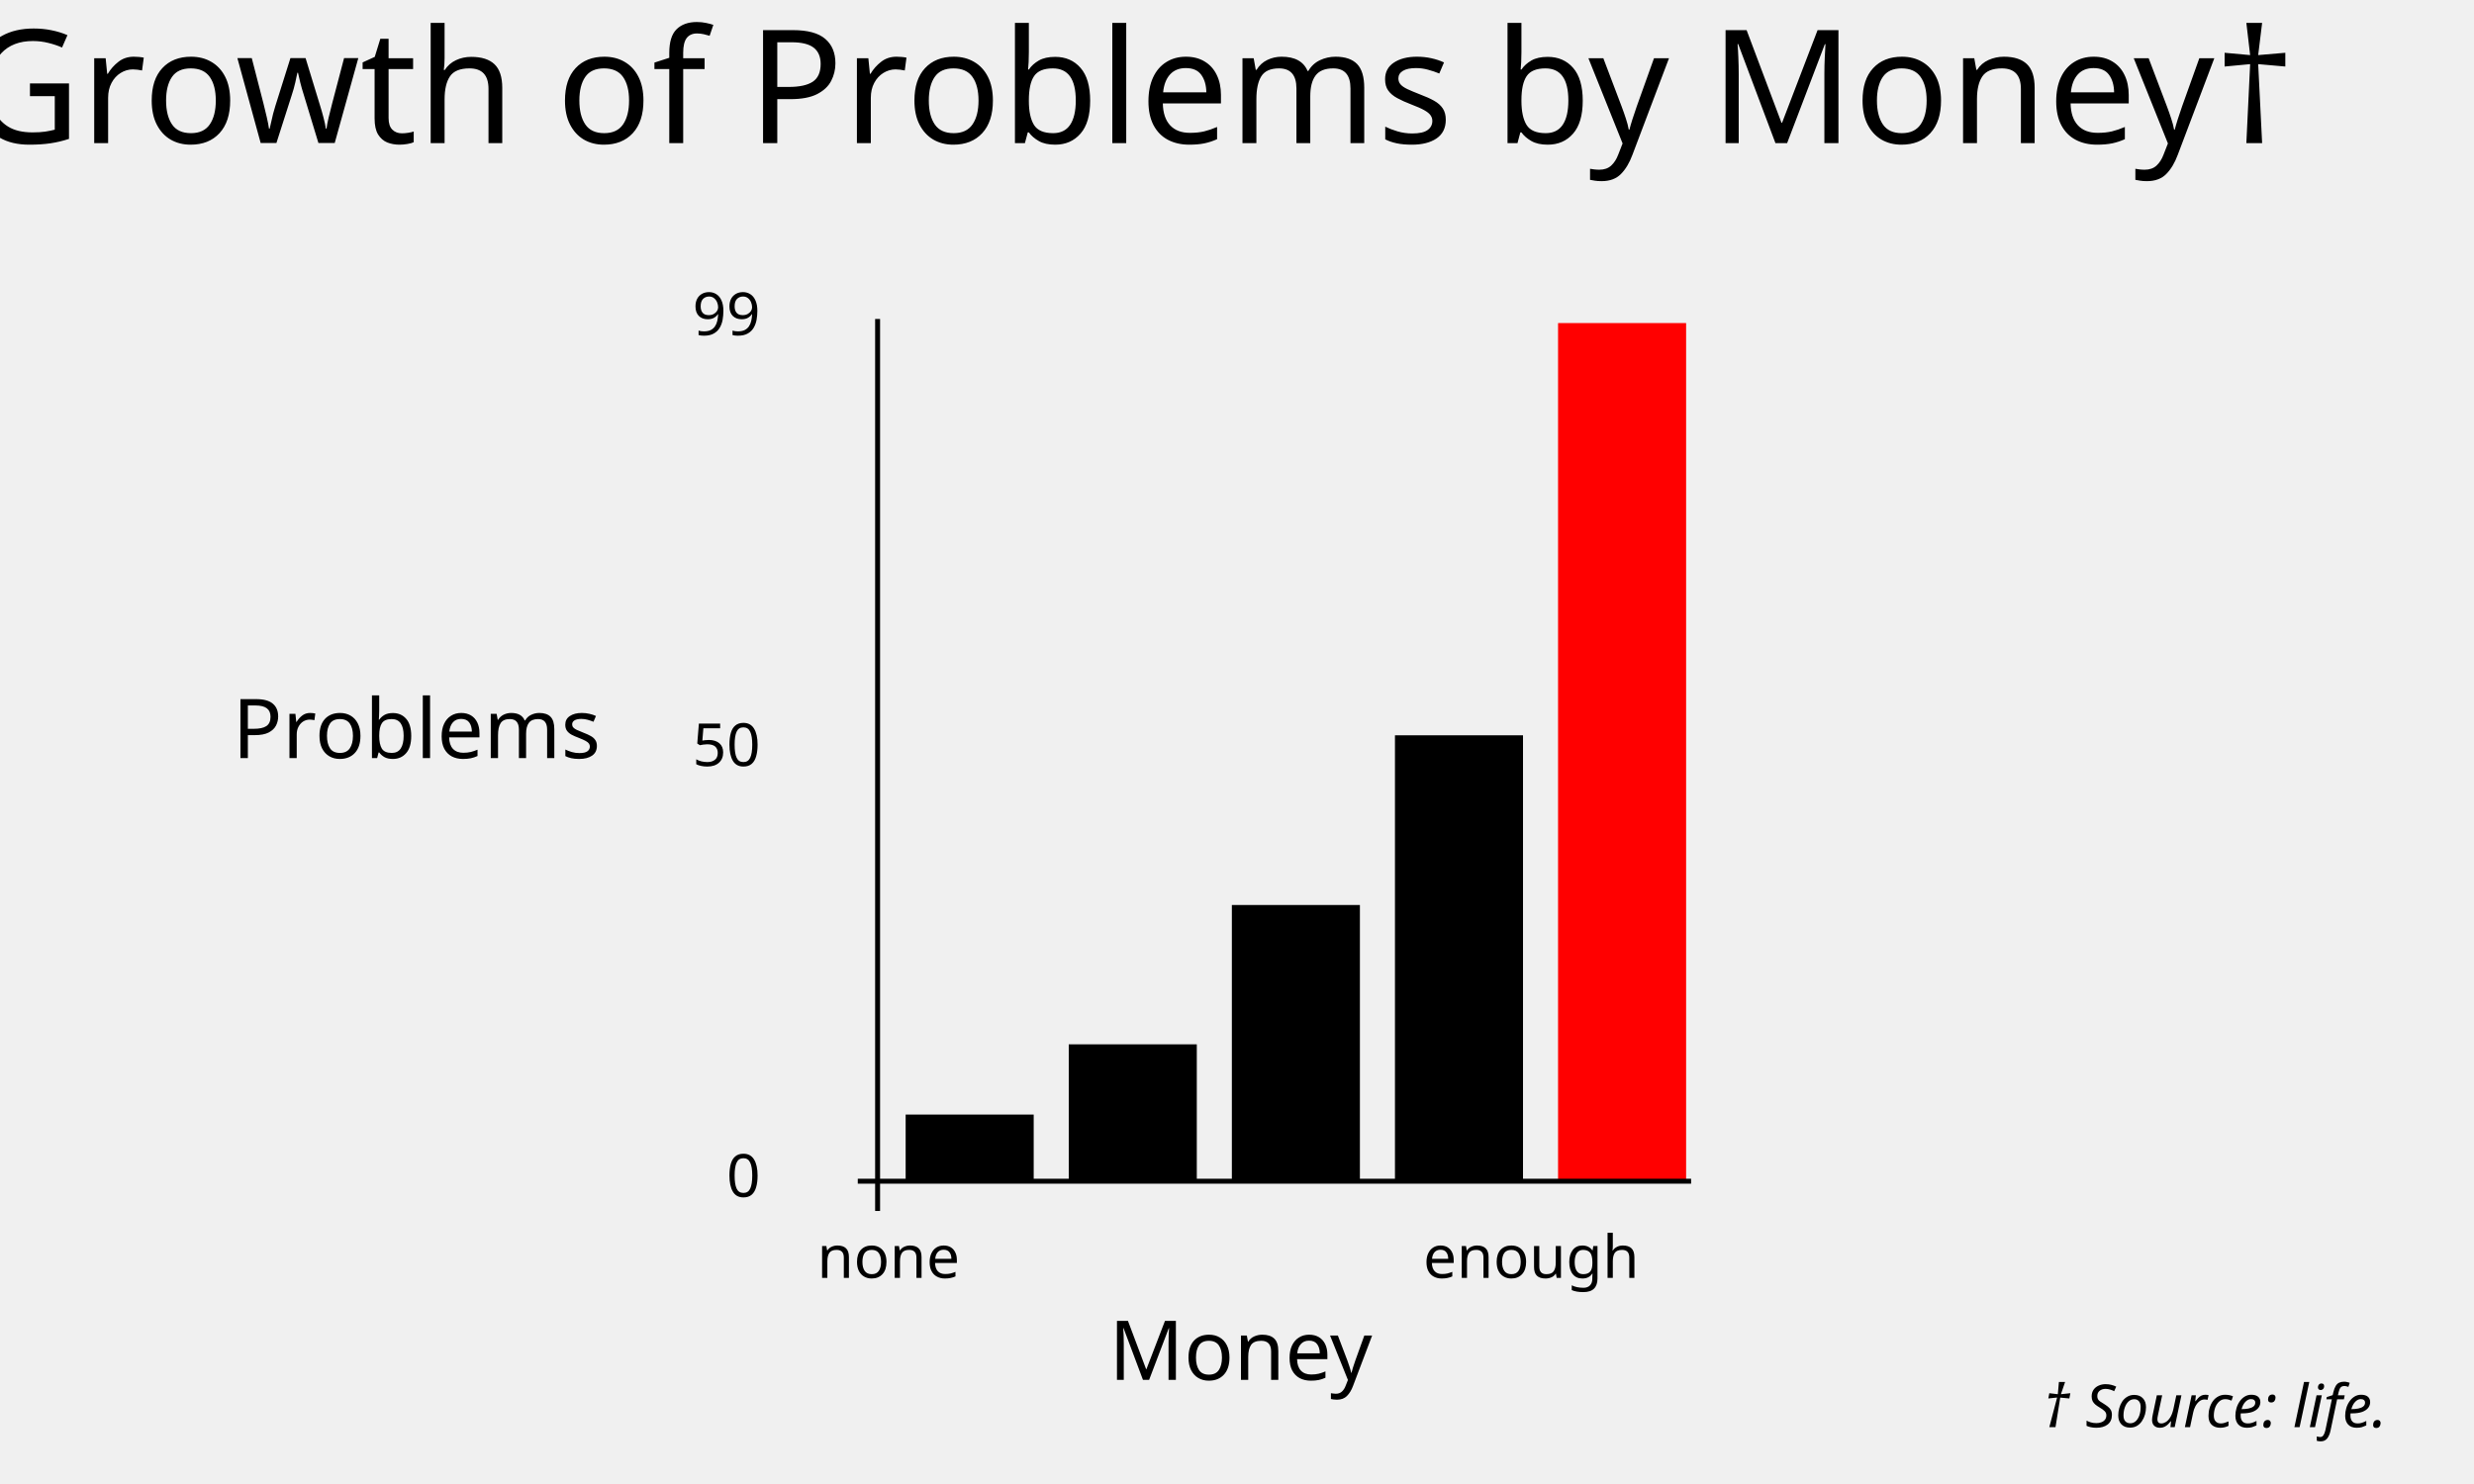
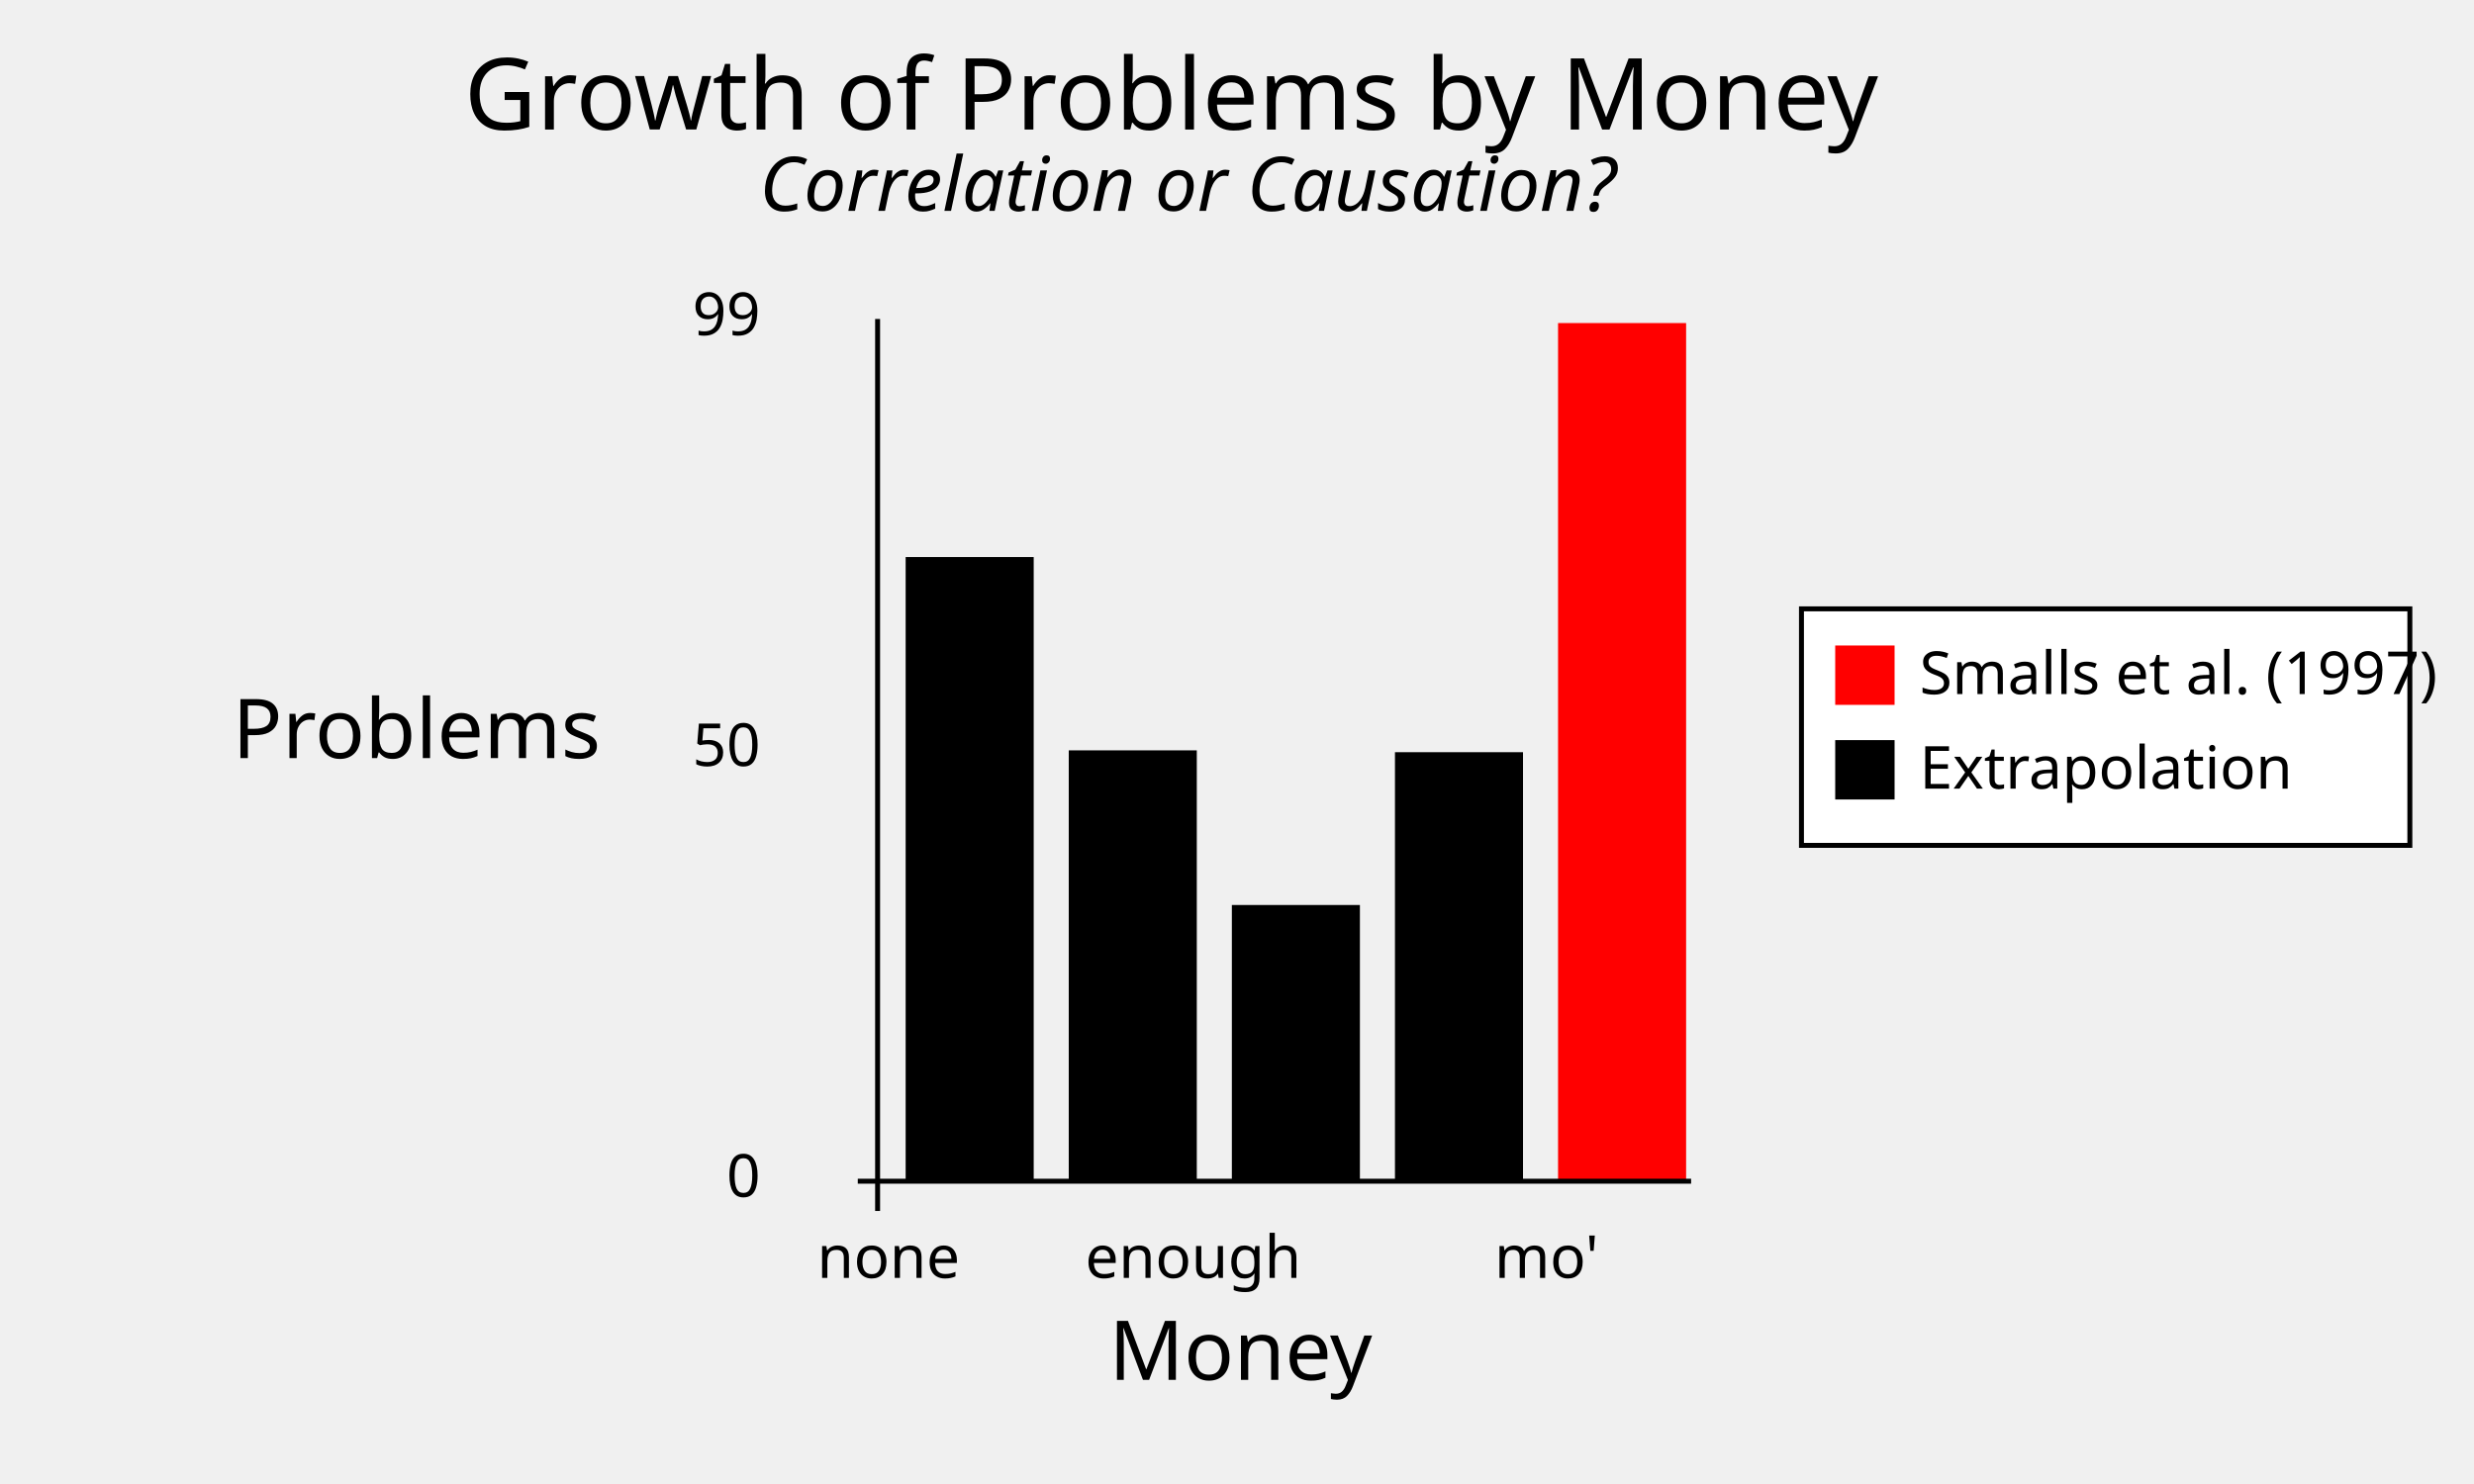
- <svg xmlns="http://www.w3.org/2000/svg" width="500" height="300" id="svg5232" version="1.1">
+ <svg xmlns="http://www.w3.org/2000/svg" version="1.1" width="500" height="300" id="svg5232">
  <defs id="defs5234" />
-   <g id="layer1" transform="translate(0,-752.3622)">
-     <text xml:space="preserve" style="font-size:16.708px;font-style:normal;font-variant:normal;font-weight:normal;font-stretch:normal;text-align:center;line-height:125%;letter-spacing:0px;word-spacing:0px;writing-mode:lr-tb;text-anchor:middle;fill:#000000;fill-opacity:1;stroke:none;font-family:Gill Sans;-inkscape-font-specification:Gill Sans" x="95.038" y="905.617" id="text5256">
-       <tspan id="tspan5258" x="95.038" y="905.617" style="font-size:16.708px;font-style:normal;font-variant:normal;font-weight:normal;font-stretch:normal;text-align:center;line-height:125%;writing-mode:lr-tb;text-anchor:middle;font-family:Gill Sans;-inkscape-font-specification:Gill Sans">Problems</tspan>
+   <g transform="translate(0,-752.3622)" id="layer1">
+     <text x="95.038" y="905.617" id="text5256" xml:space="preserve" style="font-size:16.708px;font-style:normal;font-variant:normal;font-weight:normal;font-stretch:normal;text-align:center;line-height:125%;letter-spacing:0px;word-spacing:0px;writing-mode:lr-tb;text-anchor:middle;fill:#000000;fill-opacity:1;stroke:none;font-family:Gill Sans;-inkscape-font-specification:Gill Sans">
+       <tspan x="95.038" y="905.617" id="tspan5258" style="font-size:16.708px;font-style:normal;font-variant:normal;font-weight:normal;font-stretch:normal;text-align:center;line-height:125%;writing-mode:lr-tb;text-anchor:middle;font-family:Gill Sans;-inkscape-font-specification:Gill Sans">Problems</tspan>
    </text>
-     <text id="text5260" y="1031.303" x="261.576" style="font-size:16.708px;font-style:normal;font-variant:normal;font-weight:normal;font-stretch:normal;text-align:center;line-height:125%;letter-spacing:0px;word-spacing:0px;writing-mode:lr-tb;text-anchor:middle;fill:#000000;fill-opacity:1;stroke:none;font-family:Gill Sans;-inkscape-font-specification:Gill Sans" xml:space="preserve">
-       <tspan y="1031.303" x="261.576" id="tspan5262">Money</tspan>
+     <text x="261.576" y="1031.303" id="text5260" xml:space="preserve" style="font-size:16.708px;font-style:normal;font-variant:normal;font-weight:normal;font-stretch:normal;text-align:center;line-height:125%;letter-spacing:0px;word-spacing:0px;writing-mode:lr-tb;text-anchor:middle;fill:#000000;fill-opacity:1;stroke:none;font-family:Gill Sans;-inkscape-font-specification:Gill Sans">
+       <tspan x="261.576" y="1031.303" id="tspan5262">Money</tspan>
    </text>
-     <rect style="fill:#000000;fill-opacity:1;stroke:none" id="rect5240" width="25.878" height="13.488" x="183.034" y="977.68" />
-     <rect y="963.481" x="215.998" height="27.688" width="25.878" id="rect5242" style="fill:#000000;fill-opacity:1;stroke:none" />
-     <rect style="fill:#000000;fill-opacity:1;stroke:none" id="rect5244" width="25.878" height="55.857" x="248.961" y="935.312" />
-     <rect y="901.008" x="281.924" height="90.161" width="25.878" id="rect5246" style="fill:#000000;fill-opacity:1;stroke:none" />
-     <rect style="fill:#ff0000;fill-opacity:1;stroke:none" id="rect5248" width="25.878" height="173.496" x="314.888" y="817.672" />
-     <path style="fill:none;stroke:#000000;stroke-width:1px;stroke-linecap:butt;stroke-linejoin:miter;stroke-opacity:1" d="m 177.365,816.846 0,180.322" id="path5252" />
-     <path style="fill:none;stroke:#000000;stroke-width:1px;stroke-linecap:butt;stroke-linejoin:miter;stroke-opacity:1" d="m 173.358,991.151 168.417,0" id="path5254" />
-     <text xml:space="preserve" style="font-size:12px;font-style:normal;font-variant:normal;font-weight:normal;font-stretch:normal;text-align:end;line-height:125%;letter-spacing:0px;word-spacing:0px;writing-mode:lr-tb;text-anchor:end;fill:#000000;fill-opacity:1;stroke:none;font-family:Gill Sans;-inkscape-font-specification:Gill Sans" x="169.292" y="994.301" id="text5276">
-       <tspan id="tspan5278" x="169.292" y="994.301">0</tspan>
+     <rect width="25.878" height="126.196" x="183.034" y="864.972" id="rect5240" style="fill:#000000;fill-opacity:1;stroke:none" />
+     <rect width="25.878" height="87.115" x="215.998" y="904.053" id="rect5242" style="fill:#000000;fill-opacity:1;stroke:none" />
+     <rect width="25.878" height="55.857" x="248.961" y="935.312" id="rect5244" style="fill:#000000;fill-opacity:1;stroke:none" />
+     <rect width="25.878" height="86.746" x="281.924" y="904.423" id="rect5246" style="fill:#000000;fill-opacity:1;stroke:none" />
+     <rect width="25.878" height="173.496" x="314.888" y="817.672" id="rect5248" style="fill:#ff0000;fill-opacity:1;stroke:none" />
+     <path d="m 177.365,816.846 0,180.322" id="path5252" style="fill:none;stroke:#000000;stroke-width:1px;stroke-linecap:butt;stroke-linejoin:miter;stroke-opacity:1" />
+     <path d="m 173.358,991.151 168.417,0" id="path5254" style="fill:none;stroke:#000000;stroke-width:1px;stroke-linecap:butt;stroke-linejoin:miter;stroke-opacity:1" />
+     <text x="169.292" y="994.301" id="text5276" xml:space="preserve" style="font-size:12px;font-style:normal;font-variant:normal;font-weight:normal;font-stretch:normal;text-align:end;line-height:125%;letter-spacing:0px;word-spacing:0px;writing-mode:lr-tb;text-anchor:end;fill:#000000;fill-opacity:1;stroke:none;font-family:Gill Sans;-inkscape-font-specification:Gill Sans">
+       <tspan x="169.292" y="994.301" id="tspan5278">0</tspan>
    </text>
-     <text id="text5280" y="820.102" x="169.292" style="font-size:12px;font-style:normal;font-variant:normal;font-weight:normal;font-stretch:normal;text-align:end;line-height:125%;letter-spacing:0px;word-spacing:0px;writing-mode:lr-tb;text-anchor:end;fill:#000000;fill-opacity:1;stroke:none;font-family:Gill Sans;-inkscape-font-specification:Gill Sans" xml:space="preserve">
-       <tspan y="820.102" x="169.292" id="tspan5282">99</tspan>
+     <text x="169.292" y="820.102" id="text5280" xml:space="preserve" style="font-size:12px;font-style:normal;font-variant:normal;font-weight:normal;font-stretch:normal;text-align:end;line-height:125%;letter-spacing:0px;word-spacing:0px;writing-mode:lr-tb;text-anchor:end;fill:#000000;fill-opacity:1;stroke:none;font-family:Gill Sans;-inkscape-font-specification:Gill Sans">
+       <tspan x="169.292" y="820.102" id="tspan5282">99</tspan>
    </text>
-     <text xml:space="preserve" style="font-size:12px;font-style:normal;font-variant:normal;font-weight:normal;font-stretch:normal;text-align:end;line-height:125%;letter-spacing:0px;word-spacing:0px;writing-mode:lr-tb;text-anchor:end;fill:#000000;fill-opacity:1;stroke:none;font-family:Gill Sans;-inkscape-font-specification:Gill Sans" x="169.292" y="907.201" id="text5284">
-       <tspan id="tspan5286" x="169.292" y="907.201">50</tspan>
+     <text x="169.292" y="907.201" id="text5284" xml:space="preserve" style="font-size:12px;font-style:normal;font-variant:normal;font-weight:normal;font-stretch:normal;text-align:end;line-height:125%;letter-spacing:0px;word-spacing:0px;writing-mode:lr-tb;text-anchor:end;fill:#000000;fill-opacity:1;stroke:none;font-family:Gill Sans;-inkscape-font-specification:Gill Sans">
+       <tspan x="169.292" y="907.201" id="tspan5286">50</tspan>
    </text>
-     <text id="text5288" y="781.297" x="249.266" style="font-size:32px;font-style:normal;font-variant:normal;font-weight:normal;font-stretch:normal;text-align:center;line-height:125%;letter-spacing:0px;word-spacing:0px;writing-mode:lr-tb;text-anchor:middle;fill:#000000;fill-opacity:1;stroke:none;font-family:Gill Sans;-inkscape-font-specification:Gill Sans" xml:space="preserve">
-       <tspan id="tspan5296" x="249.266" y="781.297">Growth of Problems by Money†</tspan>
+     <text x="249.764" y="778.553" id="text5288" xml:space="preserve" style="font-size:20.119px;font-style:normal;font-variant:normal;font-weight:normal;font-stretch:normal;text-align:center;line-height:125%;letter-spacing:0px;word-spacing:0px;writing-mode:lr-tb;text-anchor:middle;fill:#000000;fill-opacity:1;stroke:none;font-family:Gill Sans;-inkscape-font-specification:Gill Sans">
+       <tspan x="249.764" y="778.553" id="tspan5296">Growth of Problems by Money</tspan>
    </text>
-     <text xml:space="preserve" style="font-size:16.708px;font-style:italic;font-variant:normal;font-weight:300;font-stretch:normal;text-align:center;line-height:125%;letter-spacing:0px;word-spacing:0px;writing-mode:lr-tb;text-anchor:middle;fill:#000000;fill-opacity:1;stroke:none;font-family:Gill Sans;-inkscape-font-specification:Gill Sans Light Italic" x="458.435" y="1040.866" id="text5292">
-       <tspan id="tspan5294" x="458.435" y="1040.866" style="font-size:12px;font-style:italic;font-variant:normal;font-weight:300;font-stretch:normal;text-align:center;line-height:125%;writing-mode:lr-tb;text-anchor:middle;font-family:Gill Sans;-inkscape-font-specification:Gill Sans Light Italic">† Source: life.</tspan>
+     <text x="209.593" y="1010.694" id="text5326" xml:space="preserve" style="font-size:12px;font-style:normal;font-variant:normal;font-weight:normal;font-stretch:normal;text-align:end;line-height:125%;letter-spacing:0px;word-spacing:0px;writing-mode:lr-tb;text-anchor:end;fill:#000000;fill-opacity:1;stroke:none;font-family:Gill Sans;-inkscape-font-specification:Gill Sans">
+       <tspan x="209.593" y="1010.694" id="tspan5328">none</tspan>
    </text>
-     <text id="text5326" y="1010.694" x="209.593" style="font-size:12px;font-style:normal;font-variant:normal;font-weight:normal;font-stretch:normal;text-align:end;line-height:125%;letter-spacing:0px;word-spacing:0px;writing-mode:lr-tb;text-anchor:end;fill:#000000;fill-opacity:1;stroke:none;font-family:Gill Sans;-inkscape-font-specification:Gill Sans" xml:space="preserve">
-       <tspan y="1010.694" x="209.593" id="tspan5328">none</tspan>
+     <text x="278.584" y="1010.694" id="text5330" xml:space="preserve" style="font-size:12px;font-style:normal;font-variant:normal;font-weight:normal;font-stretch:normal;text-align:end;line-height:125%;letter-spacing:0px;word-spacing:0px;writing-mode:lr-tb;text-anchor:end;fill:#000000;fill-opacity:1;stroke:none;font-family:Gill Sans;-inkscape-font-specification:Gill Sans">
+       <tspan x="278.584" y="1010.694" id="tspan5332">enough</tspan>
    </text>
-     <text xml:space="preserve" style="font-size:12px;font-style:normal;font-variant:normal;font-weight:normal;font-stretch:normal;text-align:end;line-height:125%;letter-spacing:0px;word-spacing:0px;writing-mode:lr-tb;text-anchor:end;fill:#000000;fill-opacity:1;stroke:none;font-family:Gill Sans;-inkscape-font-specification:Gill Sans" x="346.892" y="1010.694" id="text5330">
-       <tspan id="tspan5332" x="346.892" y="1010.694">enough</tspan>
+     <text x="338.695" y="1010.694" id="text5495" xml:space="preserve" style="font-size:12px;font-style:normal;font-variant:normal;font-weight:normal;font-stretch:normal;text-align:end;line-height:125%;letter-spacing:0px;word-spacing:0px;writing-mode:lr-tb;text-anchor:end;fill:#000000;fill-opacity:1;stroke:none;font-family:Gill Sans;-inkscape-font-specification:Gill Sans">
+       <tspan x="338.695" y="1010.694" id="tspan5497">mo'</tspan>
    </text>
+     <text x="249.963" y="794.985" id="text5499" xml:space="preserve" style="font-size:15.238px;font-style:italic;font-variant:normal;font-weight:normal;font-stretch:normal;text-align:center;line-height:125%;letter-spacing:0px;word-spacing:0px;writing-mode:lr-tb;text-anchor:middle;fill:#000000;fill-opacity:1;stroke:none;font-family:Gill Sans;-inkscape-font-specification:Gill Sans Italic">
+       <tspan x="249.963" y="794.985" id="tspan5501">Correlation or Causation?</tspan>
+     </text>
+     <g id="g5517">
+       <rect width="122.954" height="47.815" x="364.08" y="875.445" id="rect5503" style="fill:#ffffff;fill-opacity:1;stroke:#000000;stroke-width:1" />
+       <rect width="12" height="12" x="370.9" y="882.854" id="rect5505" style="fill:#ff0000;fill-opacity:1;stroke:none" />
+       <text x="387.944" y="892.665" id="text5507" xml:space="preserve" style="font-size:12px;font-style:normal;font-variant:normal;font-weight:normal;font-stretch:normal;text-align:start;line-height:125%;letter-spacing:0px;word-spacing:0px;writing-mode:lr-tb;text-anchor:start;fill:#000000;fill-opacity:1;stroke:none;font-family:Gill Sans;-inkscape-font-specification:Gill Sans">
+         <tspan x="387.944" y="892.665" id="tspan5509" style="font-size:12px;font-style:normal;font-variant:normal;font-weight:normal;font-stretch:normal;text-align:start;line-height:125%;writing-mode:lr-tb;text-anchor:start;font-family:Gill Sans;-inkscape-font-specification:Gill Sans">Smalls et al. (1997)</tspan>
+       </text>
+       <rect width="12" height="12" x="370.9" y="901.981" id="rect5511" style="fill:#000000;fill-opacity:1;stroke:none" />
+       <text x="387.944" y="911.791" id="text5513" xml:space="preserve" style="font-size:12px;font-style:normal;font-variant:normal;font-weight:normal;font-stretch:normal;text-align:start;line-height:125%;letter-spacing:0px;word-spacing:0px;writing-mode:lr-tb;text-anchor:start;fill:#000000;fill-opacity:1;stroke:none;font-family:Gill Sans;-inkscape-font-specification:Gill Sans">
+         <tspan x="387.944" y="911.791" id="tspan5515" style="font-size:12px;font-style:normal;font-variant:normal;font-weight:normal;font-stretch:normal;text-align:start;line-height:125%;writing-mode:lr-tb;text-anchor:start;font-family:Gill Sans;-inkscape-font-specification:Gill Sans">Extrapolation</tspan>
+       </text>
+     </g>
  </g>
</svg>
